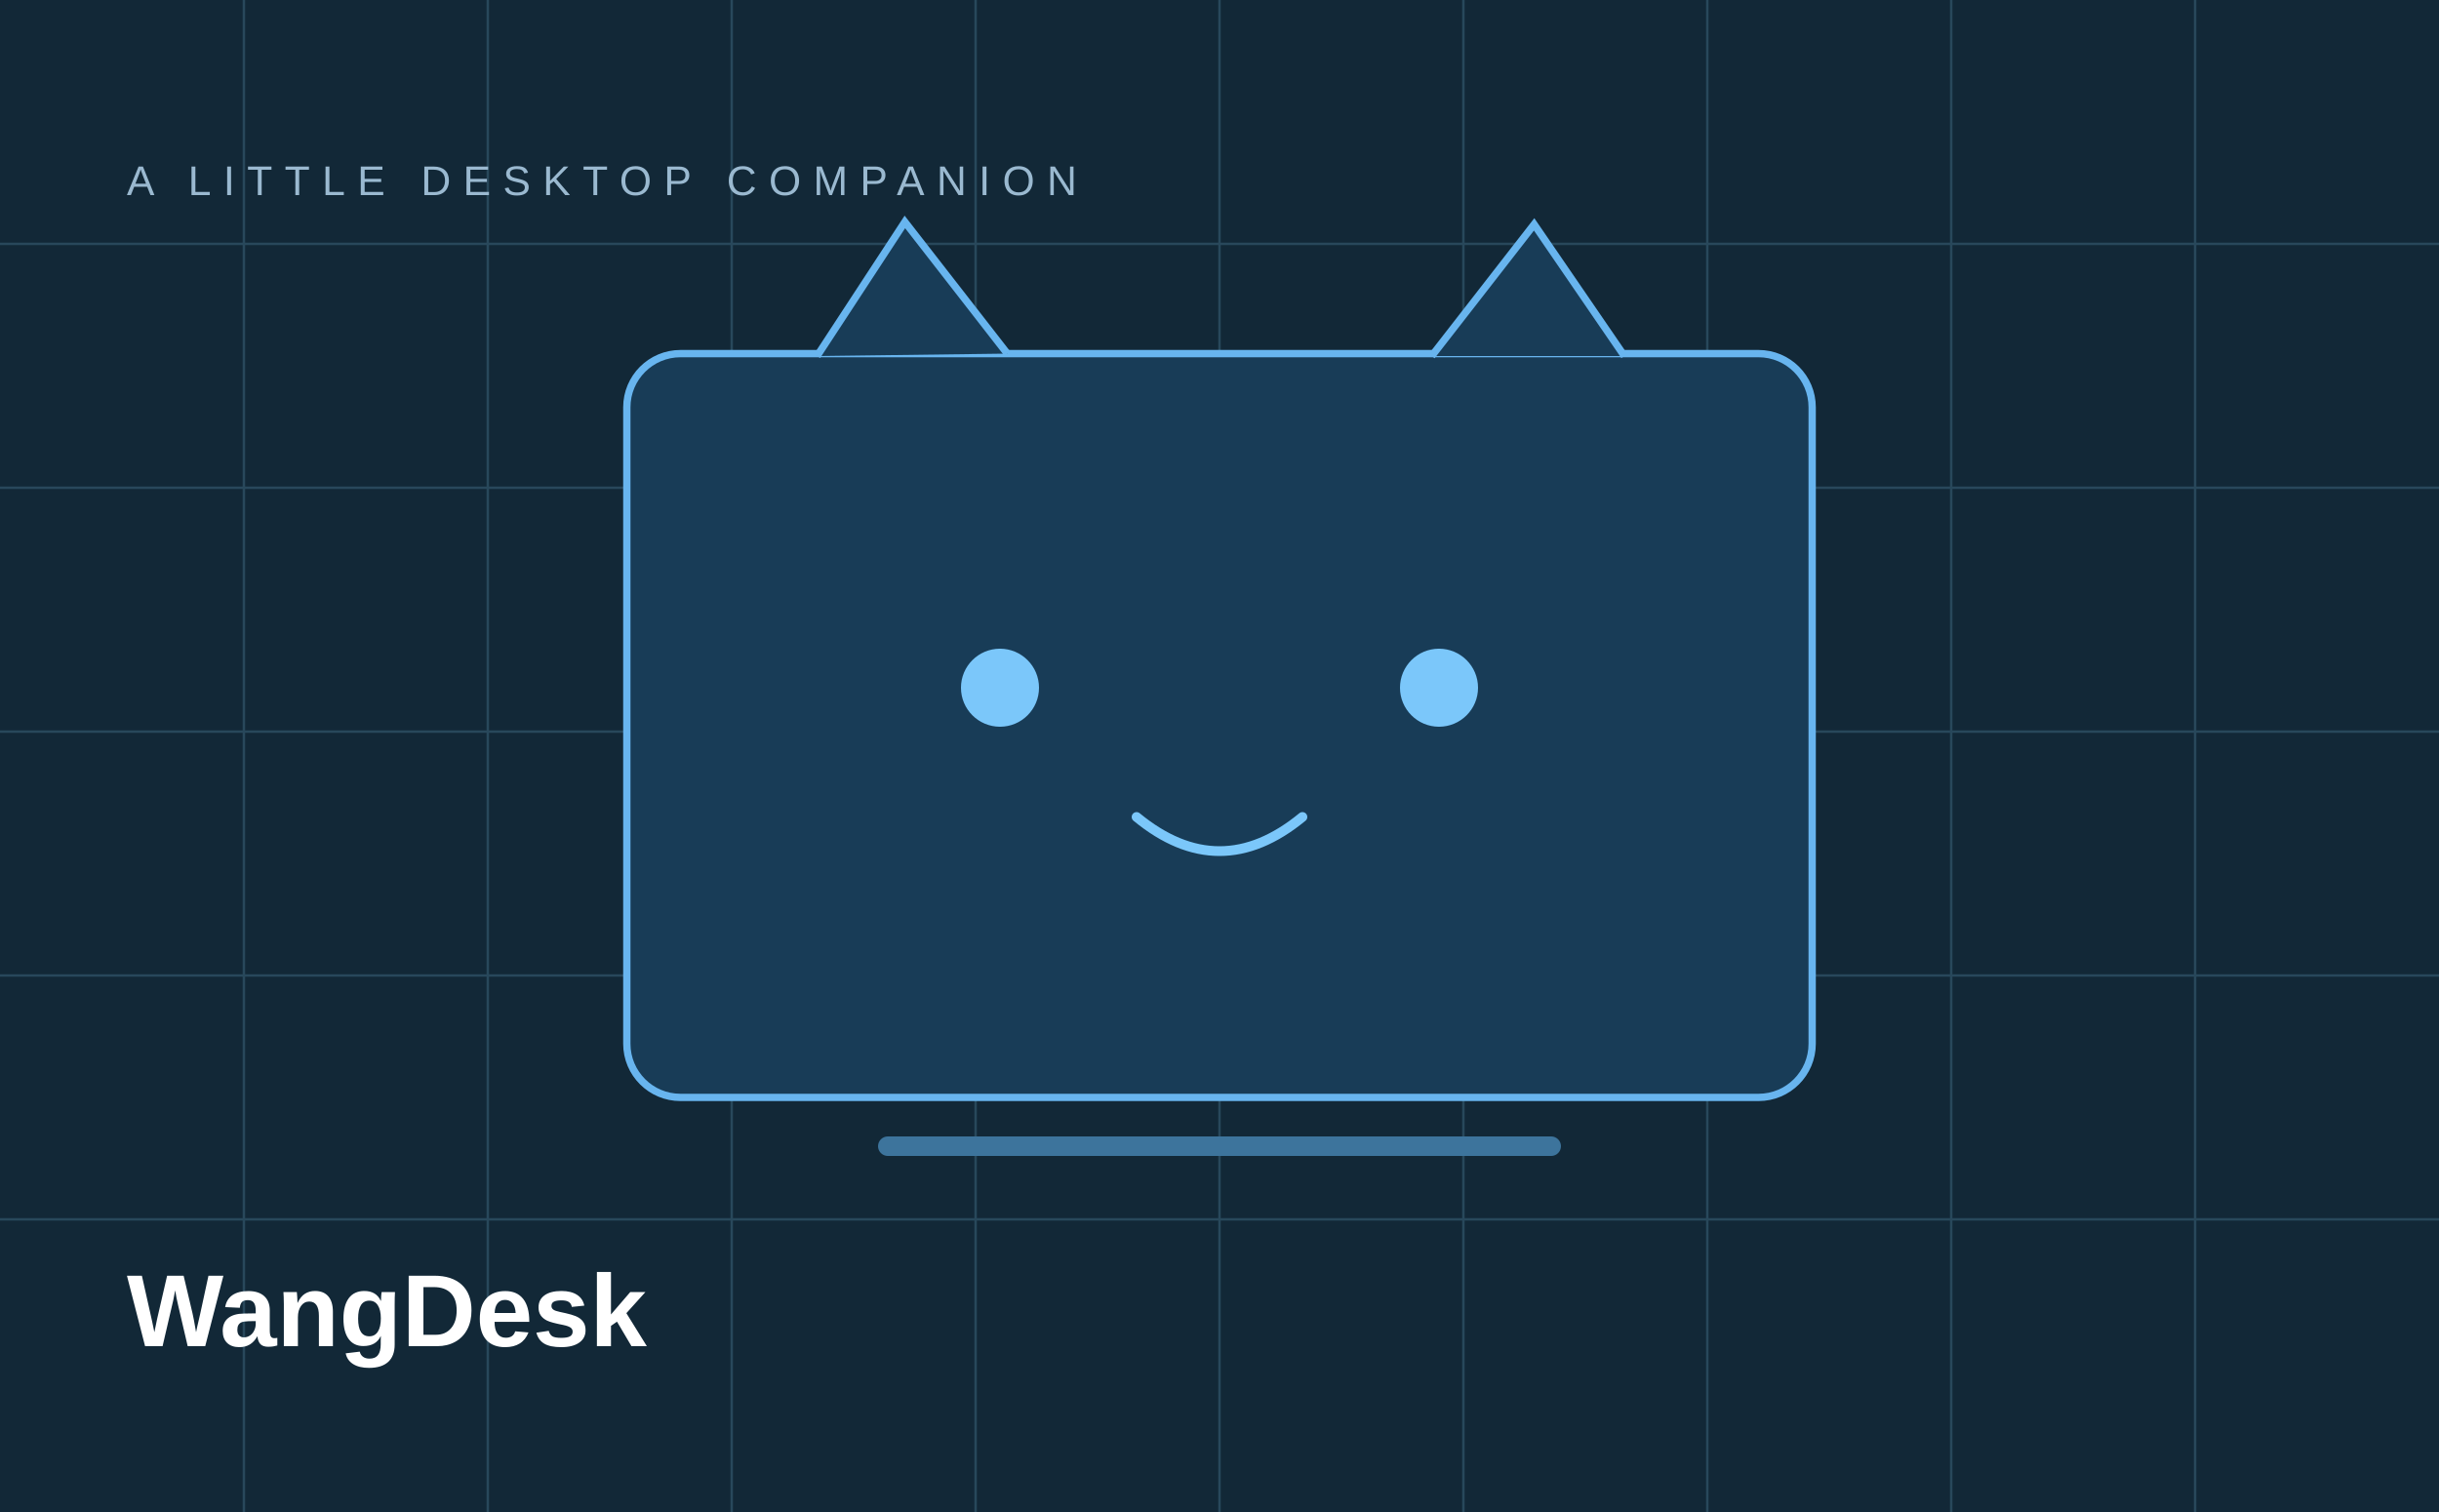
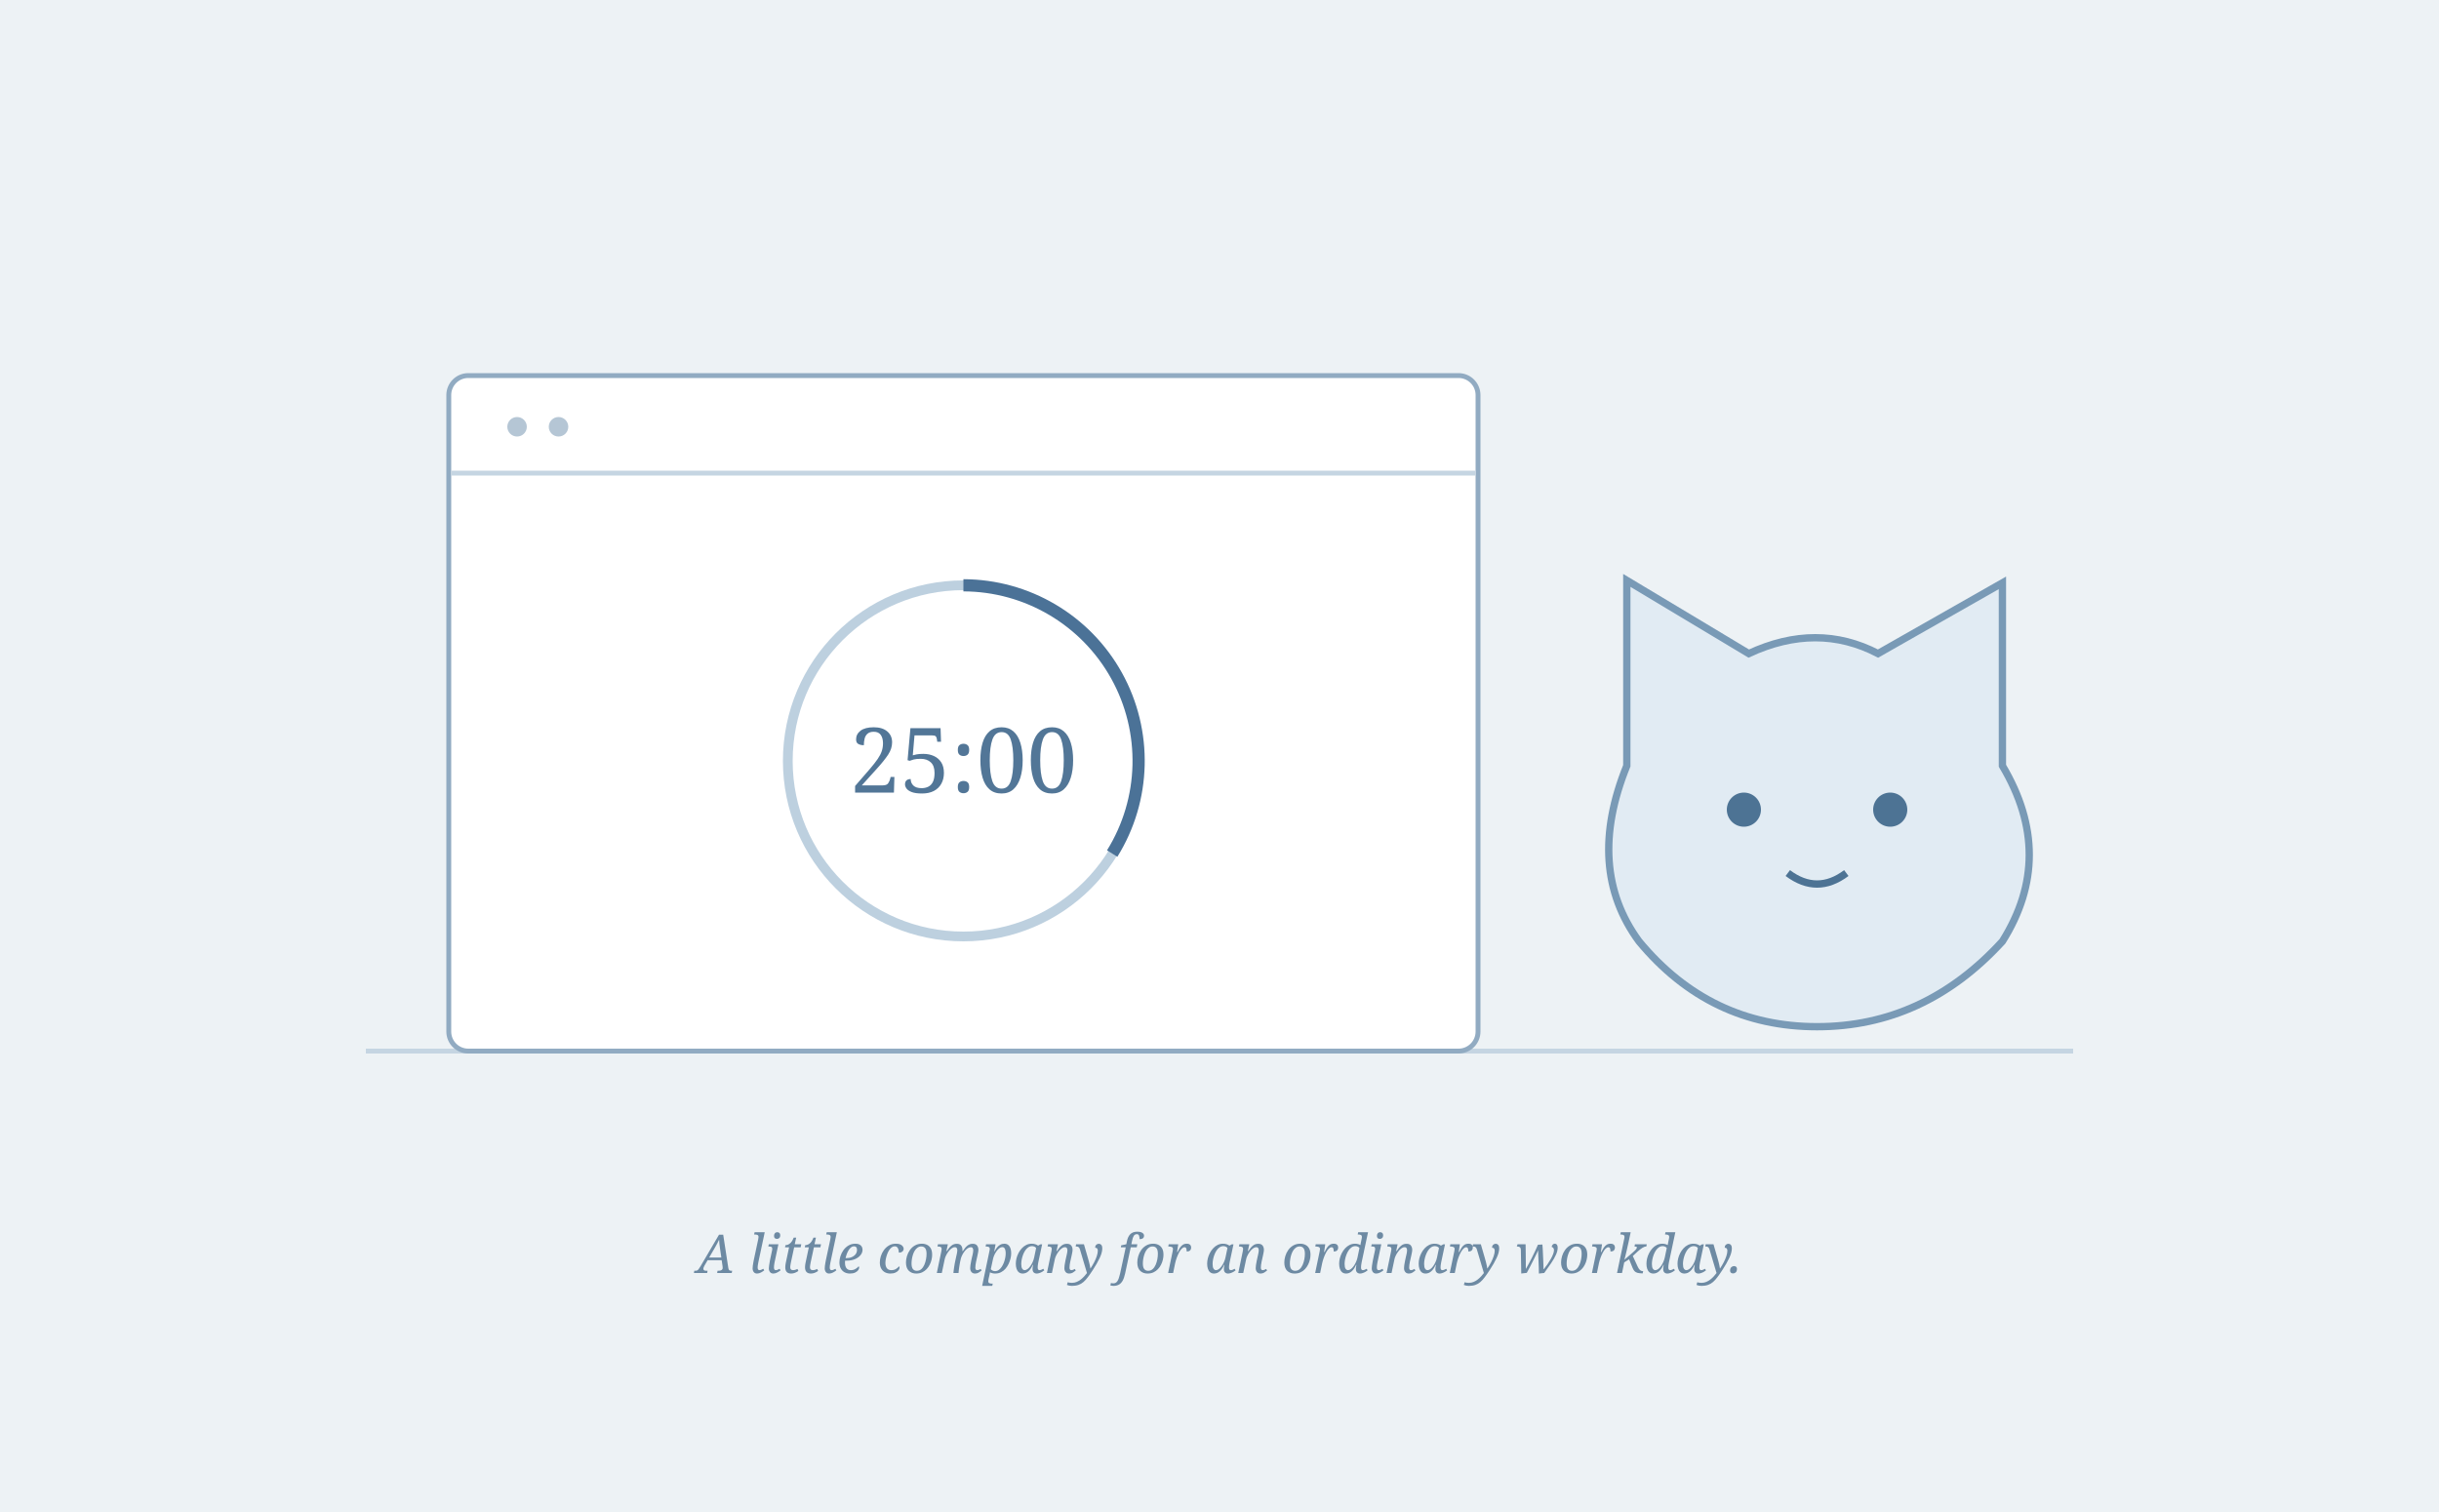
<svg xmlns="http://www.w3.org/2000/svg" width="1000" height="620" viewBox="0 0 1000 620">
-   <rect width="1000" height="620" fill="#122837" />
-   <g stroke="#28485b" stroke-width="1">
-     <path d="M0 100h1000M0 200h1000M0 300h1000M0 400h1000M0 500h1000M100 0v620M200 0v620M300 0v620M400 0v620M500 0v620M600 0v620M700 0v620M800 0v620M900 0v620" />
-   </g>
-   <rect x="257" y="145" width="486" height="305" rx="22" fill="#183c57" stroke="#68b5ef" stroke-width="3" />
-   <path d="M335 146 371 91l42 54M587 146l42-54 37 54" fill="#183c57" stroke="#68b5ef" stroke-width="3" />
-   <circle cx="410" cy="282" r="16" fill="#7bc7fa" />
-   <circle cx="590" cy="282" r="16" fill="#7bc7fa" />
-   <path d="M466 335q34 28 68 0" fill="none" stroke="#7bc7fa" stroke-width="4" stroke-linecap="round" />
-   <rect x="360" y="466" width="280" height="8" rx="4" fill="#3d749c" />
-   <text x="52" y="80" fill="#9ab9d0" font-family="Arial,sans-serif" font-size="17" letter-spacing="5">A LITTLE DESKTOP COMPANION</text>
-   <text x="52" y="552" fill="#fff" font-family="Arial,sans-serif" font-size="42" font-weight="700">WangDesk</text>
+   <rect width="1000" height="620" fill="#edf2f5" />
+   <path d="M150 431h700" stroke="#c5d5e2" stroke-width="2" />
+   <rect x="184" y="154" width="422" height="277" rx="8" fill="#fff" stroke="#91abc2" stroke-width="2" />
+   <path d="M185 194h420" stroke="#c5d5e2" stroke-width="2" />
+   <circle cx="212" cy="175" r="4" fill="#b5c6d5" />
+   <circle cx="229" cy="175" r="4" fill="#b5c6d5" />
+   <circle cx="395" cy="312" r="72" fill="none" stroke="#bdd0df" stroke-width="4" />
+   <path d="M395 240a72 72 0 0 1 61 110" fill="none" stroke="#4b7297" stroke-width="5" />
+   <text x="395" y="325" font-family="Georgia,serif" font-size="37" fill="#527697" text-anchor="middle">25:00</text>
+   <path d="M667 314v-76l50 30q28-13 53 0l51-29v75q22 37 0 72-32 35-76 35t-73-35q-22-30-5-72z" fill="#e1ebf3" stroke="#799ab6" stroke-width="3" />
+   <circle cx="715" cy="332" r="7" fill="#4d7394" />
+   <circle cx="775" cy="332" r="7" fill="#4d7394" />
+   <path d="M733 358q12 9 24 0" fill="none" stroke="#4d7394" stroke-width="3" />
+   <text x="500" y="522" text-anchor="middle" font-family="Georgia,serif" font-size="22" fill="#6d8aa3" font-style="italic">A little company for an ordinary workday.</text>
</svg>
